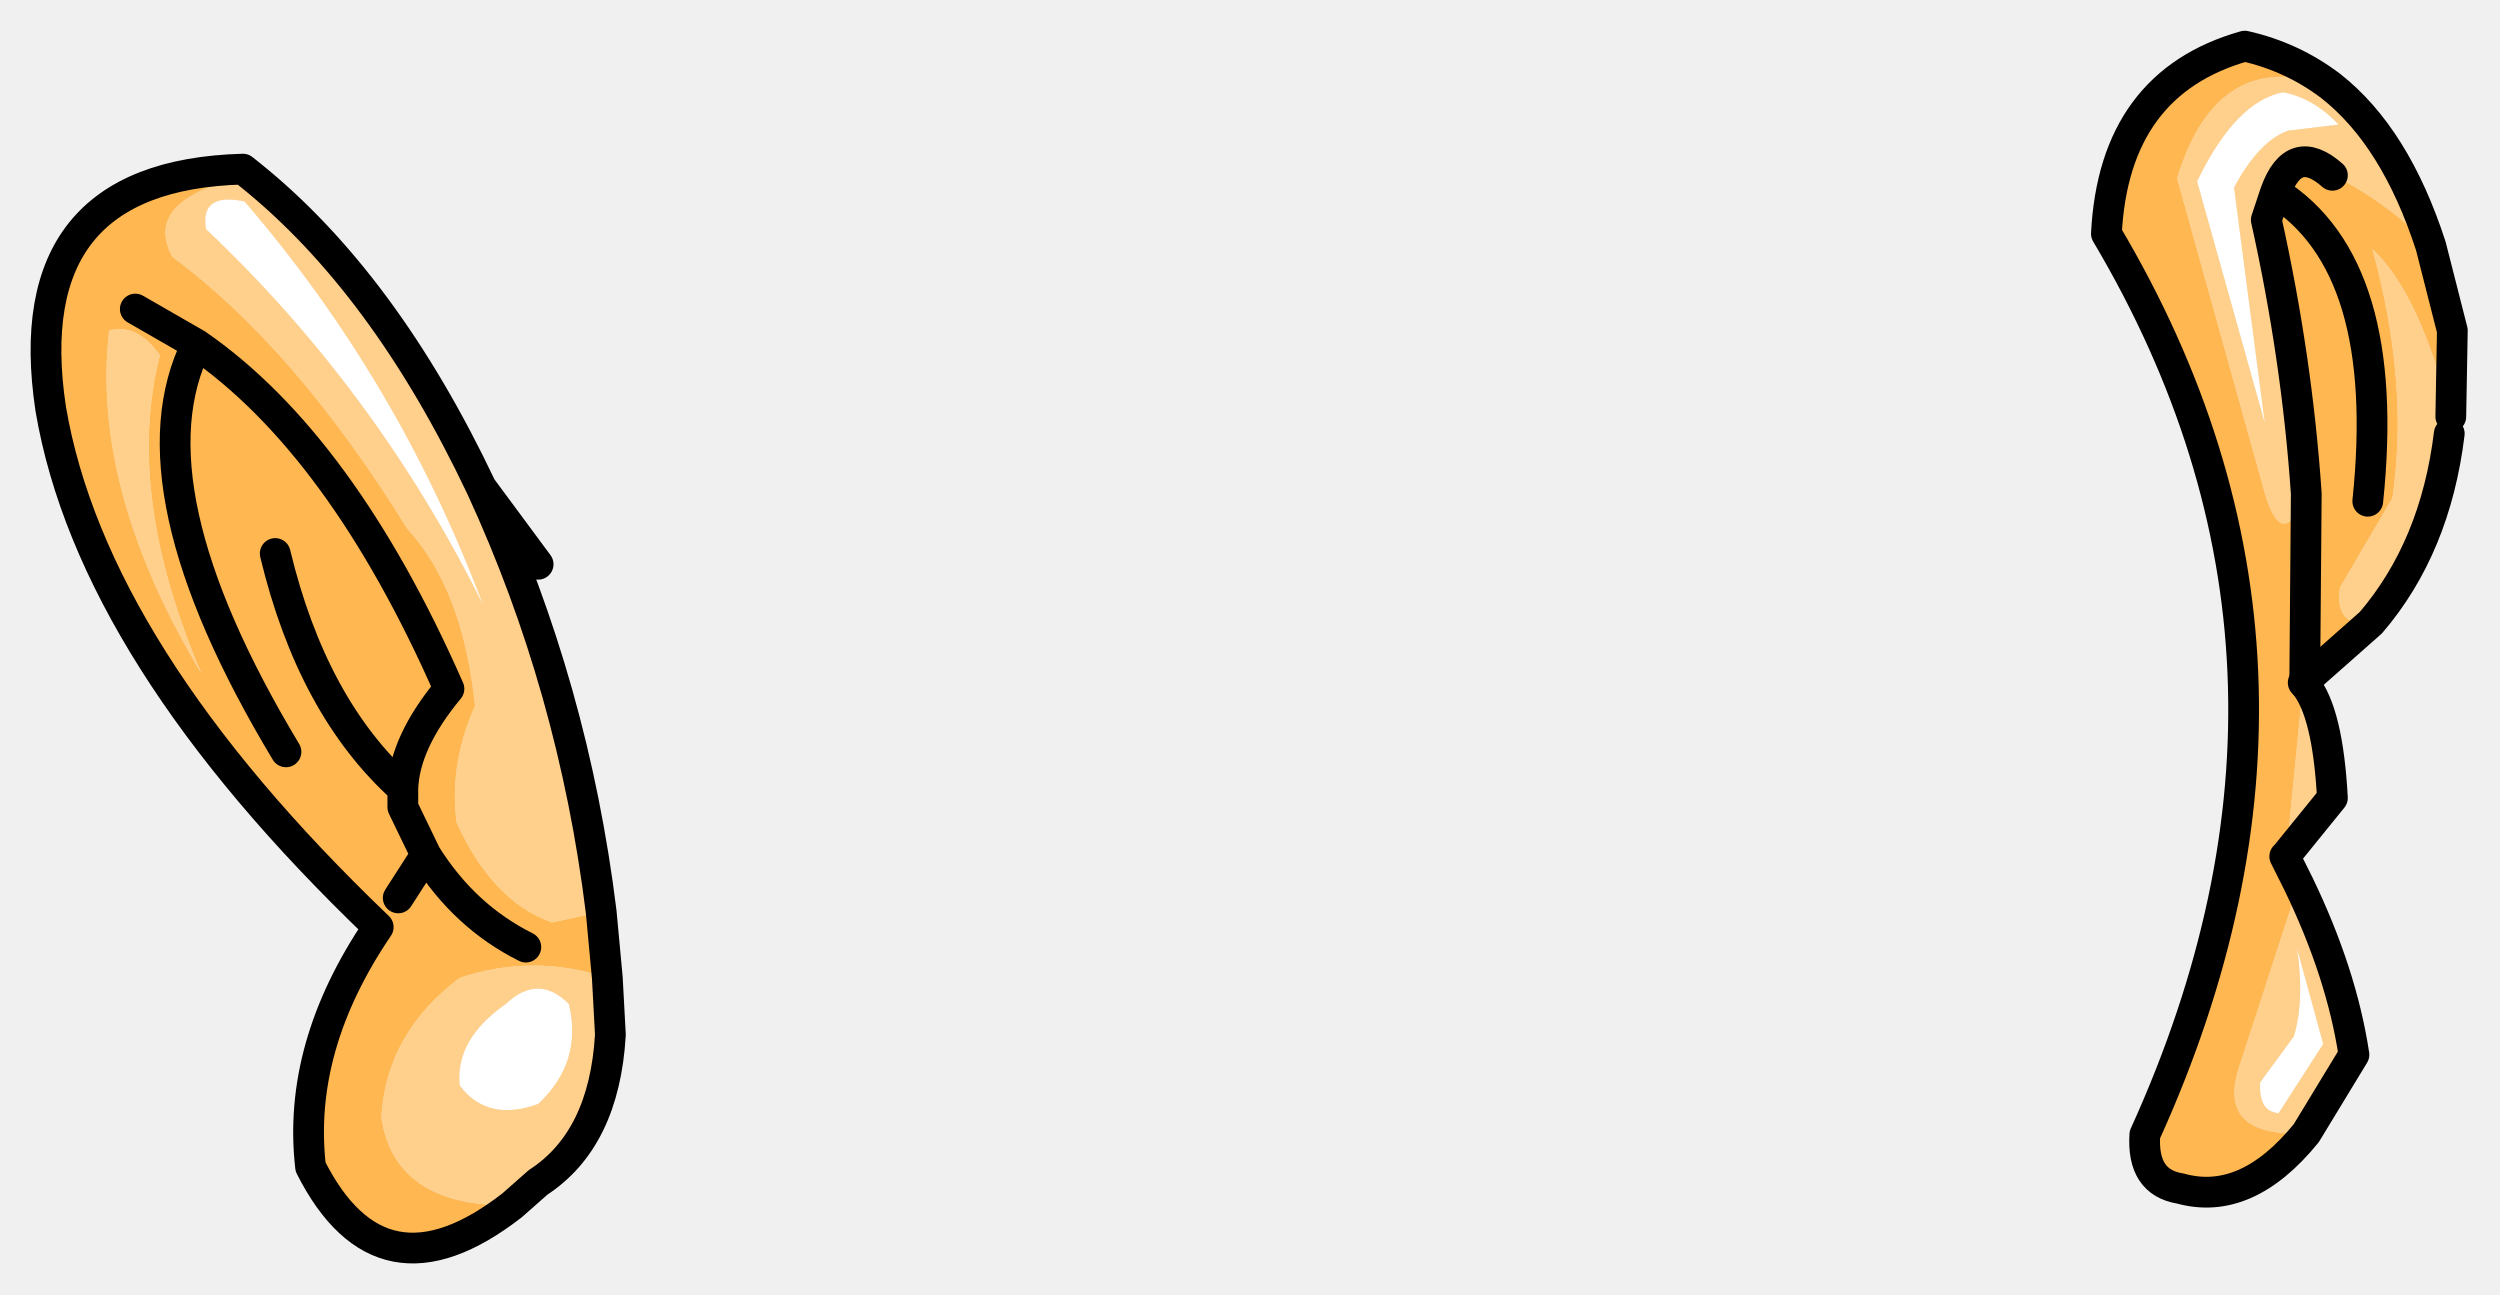
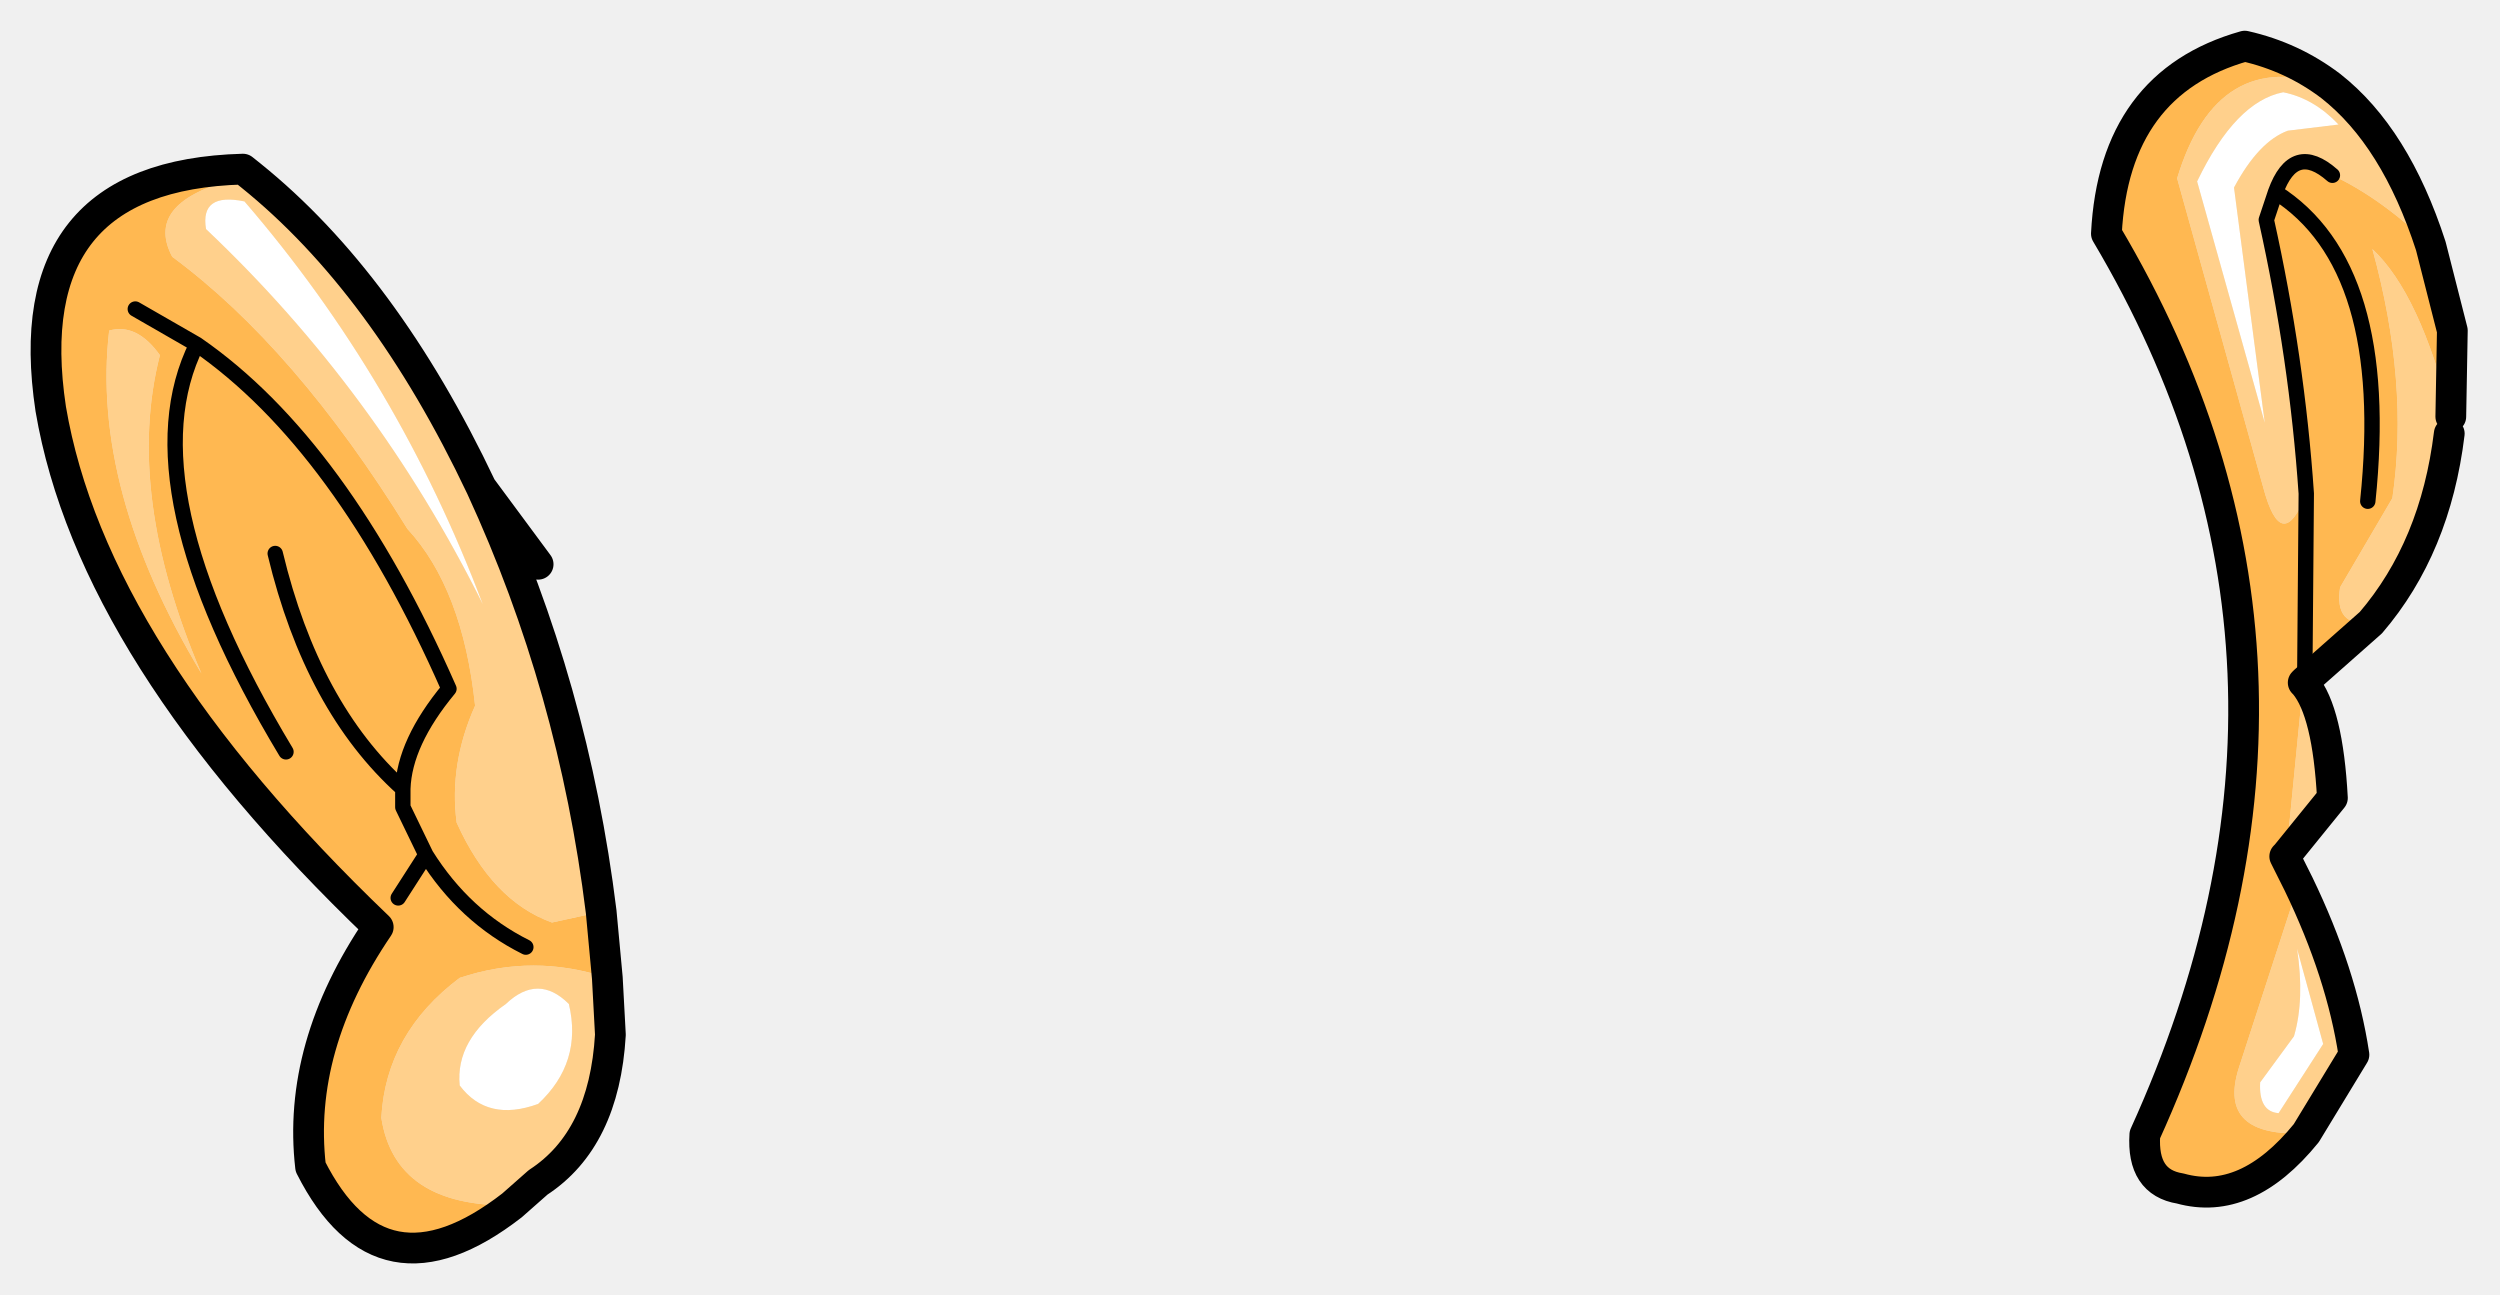
<svg xmlns="http://www.w3.org/2000/svg" width="564.222px" height="292.174px" viewBox="-40.65 -21.05 81.3 42.1">
  <g id="x1_shape0" transform="matrix(1, 0, 0, 1, 0, 0)">
    <path d="M30.8 -15.15 Q32.05 -17.75 33.6 -18.05 34.6 -17.85 35.4 -17.0 L33.75 -16.8 Q32.8 -16.45 32.0 -14.95 L33.0 -7.3 30.8 -15.15 M32.85 14.15 L33.95 12.65 Q34.3 11.45 34.05 9.8 L34.9 12.9 33.45 15.15 Q32.8 15.1 32.85 14.15 M-33.95 -13.6 Q-34.15 -14.8 -32.7 -14.5 -27.7 -8.7 -24.95 -1.4 -28.4 -8.35 -33.95 -13.6 M-22.15 11.6 Q-21.7 13.5 -23.15 14.85 -24.8 15.45 -25.7 14.25 -25.85 12.75 -24.2 11.6 -23.15 10.6 -22.15 11.6" fill="#ffffff" fill-rule="evenodd" stroke="none" />
    <path d="M30.8 -15.15 L33.0 -7.3 32.0 -14.95 Q32.8 -16.45 33.75 -16.8 L35.4 -17.0 Q34.6 -17.85 33.6 -18.05 32.05 -17.75 30.8 -15.15 M35.2 -15.35 Q33.95 -16.45 33.35 -14.8 L33.05 -13.9 Q34.05 -9.4 34.35 -5.0 33.55 -2.95 32.95 -5.2 L30.15 -15.25 Q31.45 -19.55 35.15 -18.25 37.25 -16.6 38.4 -13.05 36.8 -14.6 35.2 -15.35 M36.45 -0.8 Q35.25 -0.65 35.45 -1.95 L37.15 -4.85 Q37.7 -8.6 36.5 -12.95 38.05 -11.5 39.05 -7.5 L39.0 -6.95 Q38.55 -3.25 36.45 -0.8 M34.3 1.2 Q35.05 2.1 35.2 4.9 L33.7 6.75 34.25 1.15 34.3 1.2 M34.1 7.7 Q35.5 10.6 35.9 13.25 L34.35 15.8 Q31.45 15.95 32.15 13.7 L34.1 7.7 M32.85 14.15 Q32.8 15.1 33.45 15.15 L34.9 12.9 34.05 9.8 Q34.3 11.45 33.95 12.65 L32.85 14.15 M-21.1 8.6 L-22.7 8.95 Q-24.65 8.25 -25.8 5.7 -26.05 3.8 -25.2 1.9 -25.6 -1.9 -27.4 -3.85 -31.05 -9.75 -35.05 -12.7 -36.05 -14.6 -32.5 -15.35 -28.15 -11.85 -25.0 -5.2 -22.0 1.3 -21.1 8.6 M-24.0 18.15 Q-27.8 18.2 -28.25 15.3 -28.1 12.55 -25.7 10.75 -23.3 9.95 -20.9 10.75 L-20.8 12.6 Q-21.0 16.0 -23.15 17.4 L-24.0 18.15 M-33.95 -13.6 Q-28.4 -8.35 -24.95 -1.4 -27.7 -8.7 -32.7 -14.5 -34.15 -14.8 -33.95 -13.6 M-37.1 -10.3 Q-36.2 -10.55 -35.45 -9.5 -36.6 -5.0 -34.1 0.85 -37.7 -5.15 -37.1 -10.3 M-22.15 11.6 Q-23.15 10.6 -24.2 11.6 -25.85 12.75 -25.7 14.25 -24.8 15.45 -23.15 14.85 -21.7 13.5 -22.15 11.6" fill="#ffd08c" fill-rule="evenodd" stroke="none" />
    <path d="M34.35 -5.0 Q34.05 -9.4 33.05 -13.9 L33.35 -14.8 Q33.95 -16.45 35.2 -15.35 36.8 -14.6 38.4 -13.05 L39.1 -10.3 39.05 -7.5 Q38.05 -11.5 36.5 -12.95 37.7 -8.6 37.15 -4.85 L35.45 -1.95 Q35.25 -0.65 36.45 -0.8 L34.3 1.1 34.35 -5.0 34.3 1.1 34.25 1.15 33.7 6.75 33.65 6.8 34.1 7.7 32.15 13.7 Q31.45 15.95 34.35 15.8 32.4 18.2 30.25 17.6 29.0 17.4 29.1 15.85 36.1 0.45 27.85 -13.45 28.1 -18.35 32.35 -19.55 33.9 -19.2 35.15 -18.25 31.45 -19.55 30.15 -15.25 L32.95 -5.2 Q33.55 -2.95 34.35 -5.0 M36.35 -4.75 Q37.15 -12.4 33.35 -14.8 37.15 -12.4 36.35 -4.75 M-32.5 -15.35 Q-36.05 -14.6 -35.05 -12.7 -31.05 -9.75 -27.4 -3.85 -25.6 -1.9 -25.2 1.9 -26.05 3.8 -25.8 5.7 -24.65 8.25 -22.7 8.95 L-21.1 8.6 -20.9 10.75 Q-23.3 9.95 -25.7 10.75 -28.1 12.55 -28.25 15.3 -27.8 18.2 -24.0 18.15 -28.25 21.45 -30.55 16.9 -31.0 13.0 -28.35 9.1 -37.65 0.2 -39.0 -7.75 -40.15 -15.35 -32.75 -15.55 L-32.5 -15.35 M-37.1 -10.3 Q-37.7 -5.15 -34.1 0.85 -36.6 -5.0 -35.45 -9.5 -36.2 -10.55 -37.1 -10.3 M-23.55 9.75 Q-25.55 8.75 -26.8 6.75 L-27.55 5.2 -27.55 5.05 -27.55 4.6 Q-27.5 3.1 -26.05 1.35 -29.55 -6.6 -34.25 -9.85 L-36.25 -11.0 -34.25 -9.85 Q-29.55 -6.6 -26.05 1.35 -27.5 3.1 -27.55 4.6 L-27.55 5.05 -27.55 5.2 -26.8 6.75 Q-25.55 8.75 -23.55 9.75 M-27.7 8.15 L-26.8 6.75 -27.7 8.15 M-31.7 -3.05 Q-30.5 1.95 -27.55 4.6 -30.5 1.95 -31.7 -3.05 M-31.35 3.4 Q-36.55 -5.25 -34.25 -9.85 -36.55 -5.25 -31.35 3.4" fill="#ffb851" fill-rule="evenodd" stroke="none" />
-     <path d="M34.35 -5.0 Q34.05 -9.4 33.05 -13.9 L33.35 -14.8 Q33.95 -16.45 35.2 -15.35 M34.35 -5.0 L34.3 1.1 34.3 1.2 M33.35 -14.8 Q37.15 -12.4 36.35 -4.75 M-36.25 -11.0 L-34.25 -9.85 Q-29.55 -6.6 -26.05 1.35 -27.5 3.1 -27.55 4.6 L-27.55 5.05 -27.55 5.2 -26.8 6.75 Q-25.55 8.75 -23.55 9.75 M-26.8 6.75 L-27.7 8.15 M-34.25 -9.85 Q-36.55 -5.25 -31.35 3.4 M-27.55 4.6 Q-30.5 1.95 -31.7 -3.05" fill="none" stroke="#000000" stroke-linecap="round" stroke-linejoin="round" stroke-width="1.0" />
+     <path d="M34.35 -5.0 Q34.05 -9.4 33.05 -13.9 L33.35 -14.8 Q33.95 -16.45 35.2 -15.35 M34.35 -5.0 L34.3 1.1 34.3 1.2 M33.35 -14.8 Q37.15 -12.4 36.35 -4.75 M-36.25 -11.0 L-34.25 -9.85 Q-29.55 -6.6 -26.05 1.35 -27.5 3.1 -27.55 4.6 L-27.55 5.05 -27.55 5.2 -26.8 6.75 Q-25.55 8.75 -23.55 9.75 M-26.8 6.75 L-27.7 8.15 M-34.25 -9.85 Q-36.55 -5.25 -31.35 3.4 M-27.55 4.6 Q-30.5 1.95 -31.7 -3.05" fill="none" stroke="#000000" stroke-linecap="round" stroke-linejoin="round" stroke-width="0.5" />
    <path d="M38.4 -13.05 Q37.25 -16.6 35.15 -18.25 33.9 -19.2 32.35 -19.55 28.1 -18.35 27.85 -13.45 36.1 0.45 29.1 15.85 29.0 17.4 30.25 17.6 32.4 18.2 34.35 15.8 L35.9 13.25 Q35.5 10.6 34.1 7.7 L33.65 6.8 33.7 6.75 35.2 4.9 Q35.05 2.1 34.3 1.2 L34.25 1.15 34.3 1.1 36.45 -0.8 Q38.55 -3.25 39.0 -6.95 M39.05 -7.5 L39.1 -10.3 38.4 -13.05 M-21.1 8.6 Q-22.0 1.3 -25.0 -5.2 -28.15 -11.85 -32.5 -15.35 L-32.75 -15.55 Q-40.15 -15.35 -39.0 -7.75 -37.65 0.2 -28.35 9.1 -31.0 13.0 -30.55 16.9 -28.25 21.45 -24.0 18.15 L-23.15 17.4 Q-21.0 16.0 -20.8 12.6 L-20.9 10.75 -21.1 8.6 M-25.0 -5.2 L-23.15 -2.7" fill="none" stroke="#000000" stroke-linecap="round" stroke-linejoin="round" stroke-width="1.0" />
  </g>
</svg>
